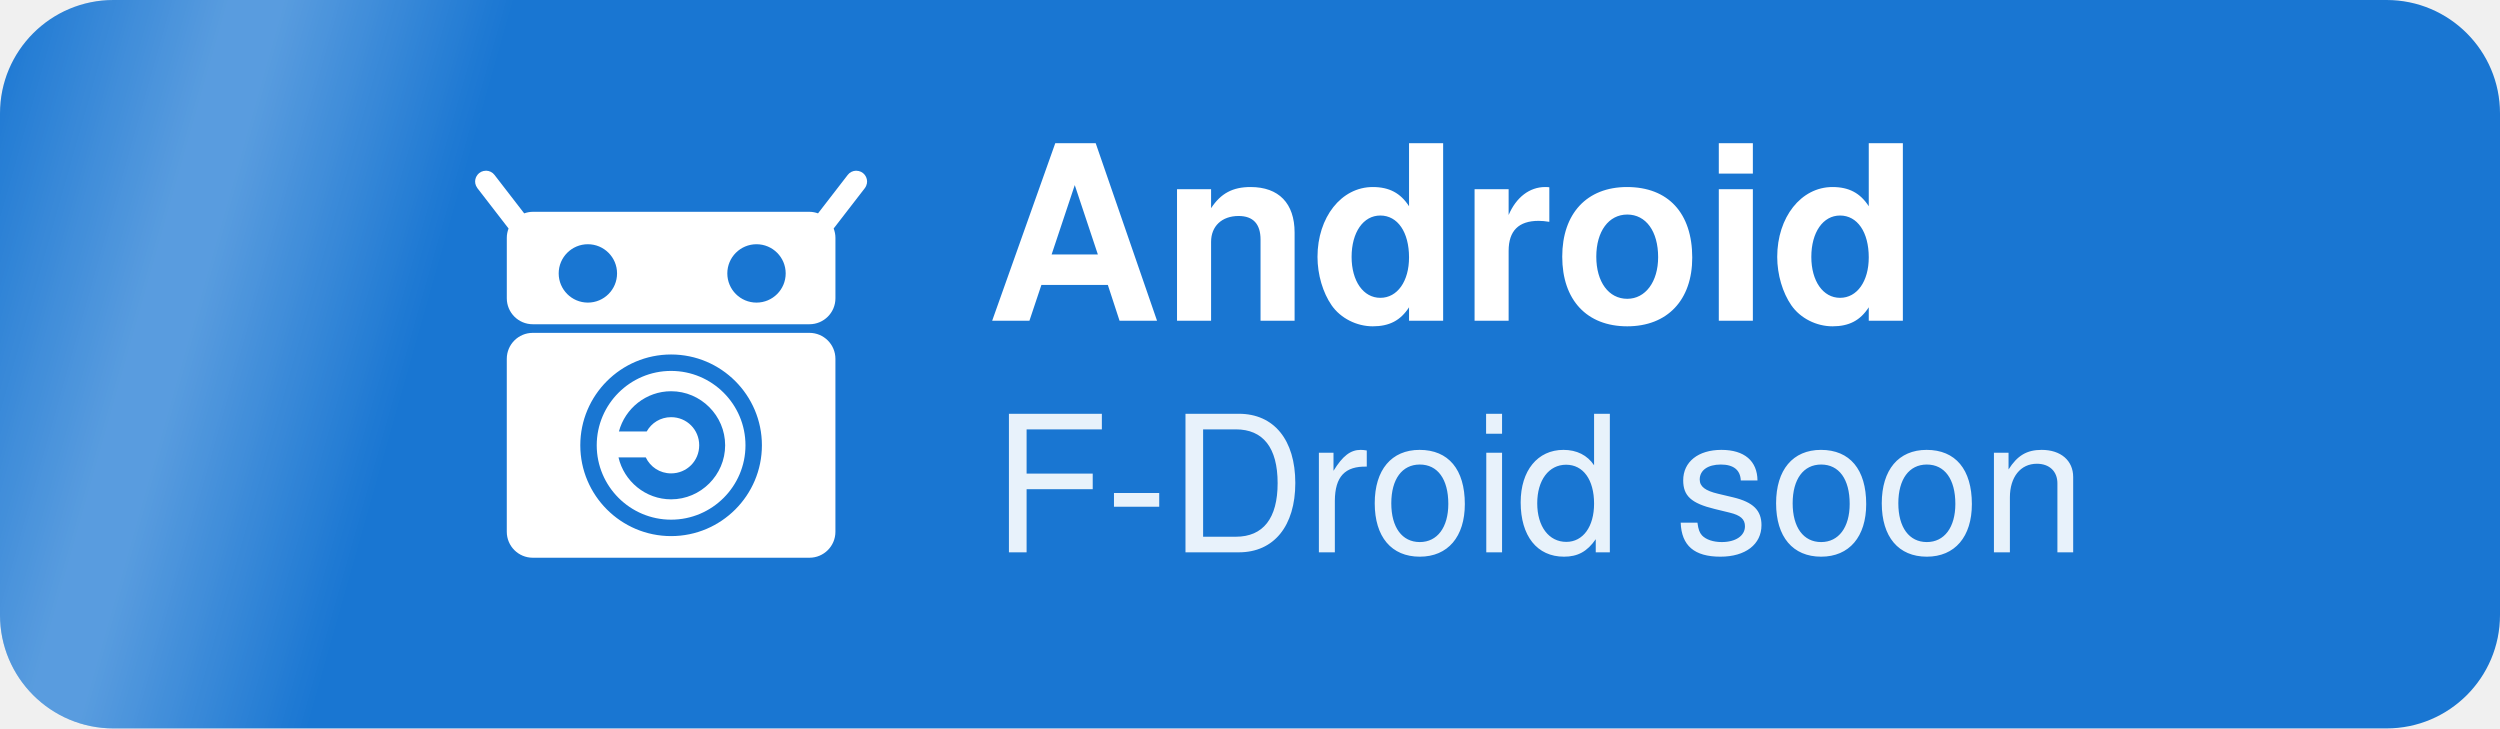
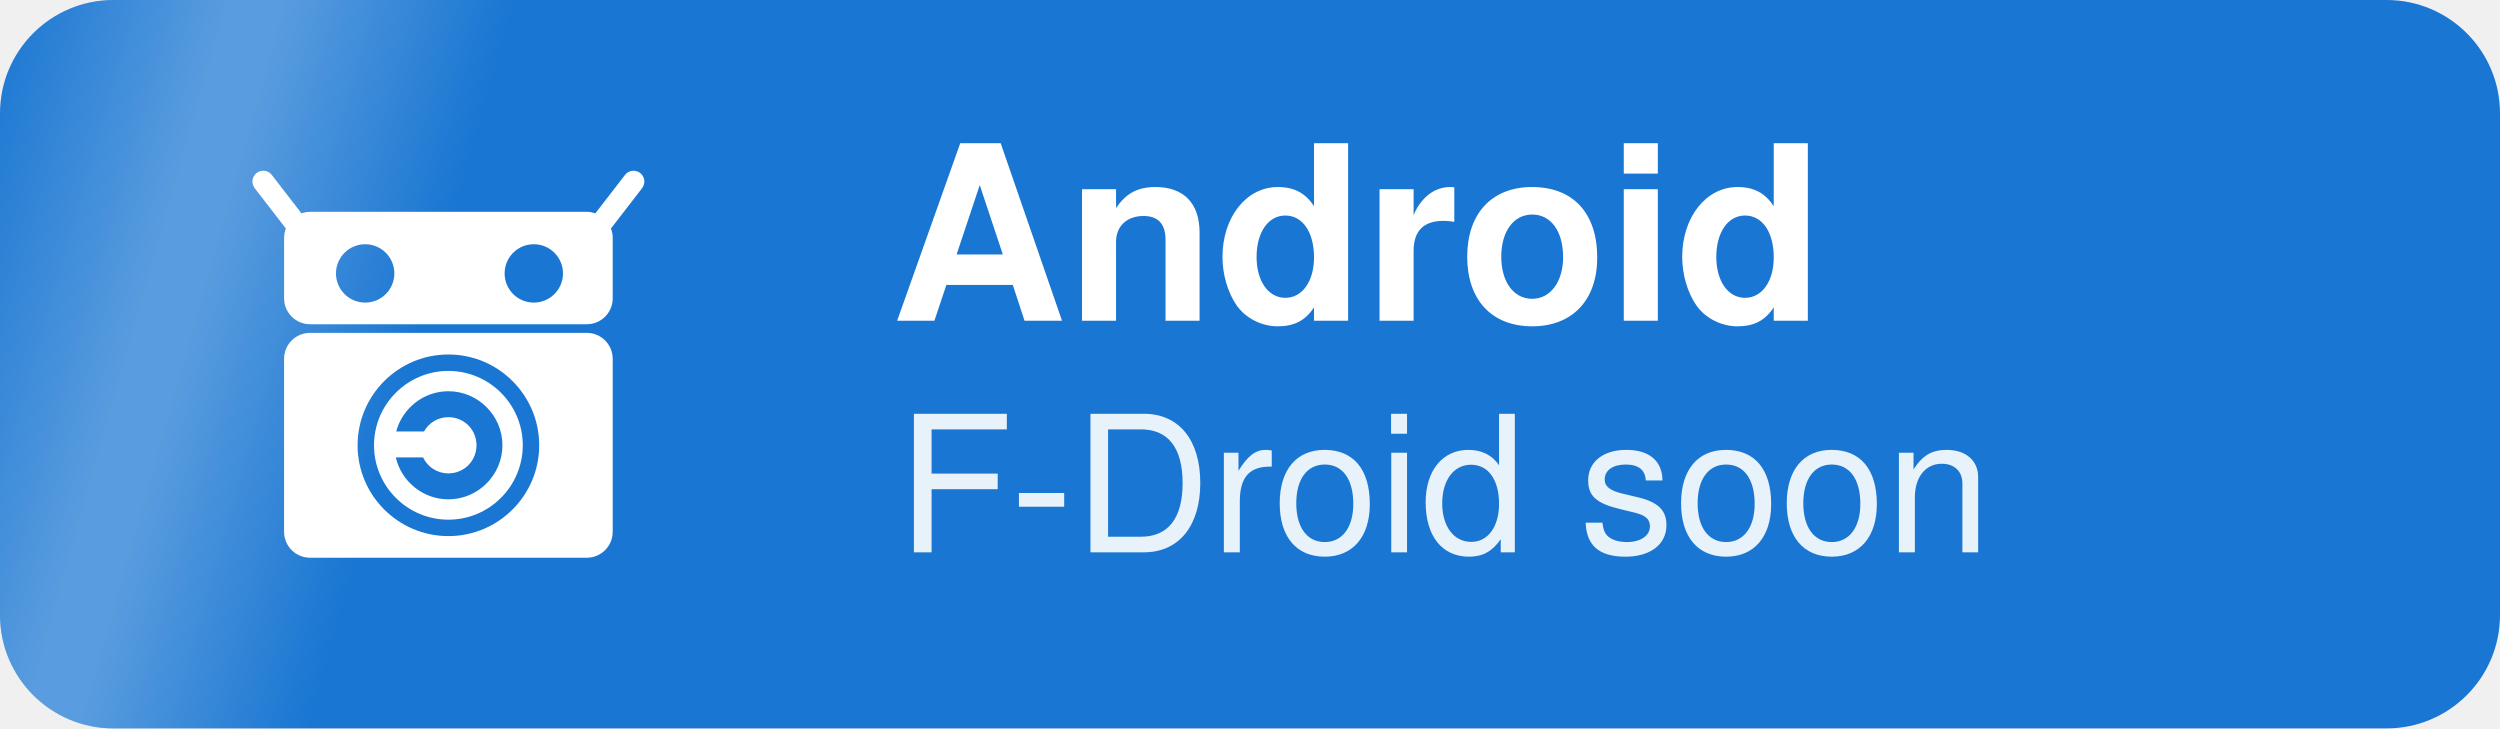
<svg xmlns="http://www.w3.org/2000/svg" viewBox="0 0 841.9 245.3" width="841.9" height="245.3" role="img" aria-label="On F-Droid soon">
  <defs>
    <clipPath id="edge">
      <path d="M38.2,0 H803.7 A38.2,38.2 0 0 1 841.9,38.2 V207.1 A38.2,38.2 0 0 1 803.7,245.3 H38.2 A38.2,38.2 0 0 1 0,207.1 V38.2 A38.2,38.2 0 0 1 38.2,0 Z" />
    </clipPath>
    <linearGradient id="sheen" x1="0" y1="0" x2="1" y2="0">
      <stop offset="0" stop-color="#fff" stop-opacity="0" />
      <stop offset="0.45" stop-color="#fff" stop-opacity="0.28" />
      <stop offset="0.55" stop-color="#fff" stop-opacity="0.28" />
      <stop offset="1" stop-color="#fff" stop-opacity="0" />
    </linearGradient>
  </defs>
  <style>
    @keyframes pass {
      0%       { transform: translateX(-278.4px); }
      12.16%   { transform: translateX(1120.3px); }
      100%     { transform: translateX(1120.3px); }
    }
    .band { animation: pass 8.741s linear 2.771s infinite backwards; }
    @media (prefers-reduced-motion: reduce) {
      .band { animation: none; opacity: 0; }
    }
  </style>
  <path d="M38.2,0 H803.7 A38.2,38.2 0 0 1 841.9,38.2 V207.1 A38.2,38.2 0 0 1 803.7,245.3 H38.2 A38.2,38.2 0 0 1 0,207.1 V38.2 A38.2,38.2 0 0 1 38.2,0 Z" fill="#1976d2" />
-   <g transform="translate(160.0 56.65) scale(5.5)" fill="#ffffff">
+   <g transform="translate(85.0 56.65) scale(5.5)" fill="#ffffff">
    <path d="M20.472,10.081H3.528c-0.877,0-1.589,0.711-1.589,1.589v10.59c0,0.877,0.711,1.589,1.589,1.589h16.944 c0.877,0,1.589-0.711,1.589-1.589V11.67C22.061,10.792,21.349,10.081,20.472,10.081z M12,22.525c-3.066,0-5.56-2.494-5.56-5.56 s2.494-5.56,5.56-5.56c3.066,0,5.56,2.494,5.56,5.56S15.066,22.525,12,22.525z M12,12.411c-2.511,0-4.554,2.043-4.554,4.554 S9.489,21.519,12,21.519s4.554-2.043,4.554-4.554S14.511,12.411,12,12.411z M12,20.274c-1.563,0-2.881-1.103-3.221-2.568h1.67 c0.275,0.581,0.859,0.979,1.551,0.979c0.96,0,1.721-0.761,1.721-1.721c0-0.96-0.761-1.721-1.721-1.721 c-0.649,0-1.2,0.352-1.493,0.874H8.805c0.378-1.412,1.669-2.462,3.195-2.462c1.818,0,3.309,1.491,3.309,3.309 C15.309,18.783,13.818,20.274,12,20.274z M23.849,0.396c-0.001,0.001-0.002,0.002-0.002,0.003 c-0.002-0.002-0.004-0.003-0.006-0.005c0.001-0.001,0.002-0.003,0.004-0.004c-0.116-0.137-0.279-0.231-0.519-0.238 c-0.202,0.005-0.391,0.097-0.512,0.259l-1.818,2.353c-0.164-0.058-0.339-0.095-0.523-0.095H3.528c-0.184,0-0.358,0.038-0.523,0.095 L1.187,0.41c-0.121-0.162-0.31-0.253-0.512-0.259c-0.24,0.006-0.403,0.1-0.519,0.238c0.001,0.001,0.002,0.003,0.004,0.004 C0.157,0.395,0.155,0.397,0.153,0.399C0.153,0.398,0.152,0.397,0.151,0.396C0.085,0.474-0.146,0.822,0.139,1.22l1.909,2.471 C1.981,3.867,1.94,4.057,1.94,4.257v3.707c0,0.877,0.711,1.589,1.589,1.589h16.944c0.877,0,1.589-0.711,1.589-1.589V4.257 c0-0.2-0.041-0.39-0.109-0.566l1.909-2.471C24.146,0.822,23.915,0.474,23.849,0.396z M6.904,8.228c-0.987,0-1.787-0.8-1.787-1.787 s0.8-1.787,1.787-1.787s1.787,0.8,1.787,1.787S7.891,8.228,6.904,8.228z M17.229,8.228c-0.987,0-1.787-0.8-1.787-1.787 s0.8-1.787,1.787-1.787c0.987,0,1.787,0.8,1.787,1.787S18.216,8.228,17.229,8.228z" />
  </g>
-   <text x="332" y="108" font-family="-apple-system, BlinkMacSystemFont, 'Segoe UI', Helvetica, Arial, sans-serif" font-size="82" font-weight="700" fill="#ffffff">Android</text>
-   <text x="334" y="186" font-family="-apple-system, BlinkMacSystemFont, 'Segoe UI', Helvetica, Arial, sans-serif" font-size="64" font-weight="400" fill="#ffffff" fill-opacity="0.9">F-Droid soon</text>
+   <text x="300" y="108" font-family="-apple-system, BlinkMacSystemFont, 'Segoe UI', Helvetica, Arial, sans-serif" font-size="82" font-weight="700" fill="#ffffff">Android</text>
+   <text x="302" y="186" font-family="-apple-system, BlinkMacSystemFont, 'Segoe UI', Helvetica, Arial, sans-serif" font-size="64" font-weight="400" fill="#ffffff" fill-opacity="0.9">F-Droid soon</text>
  <g clip-path="url(#edge)">
    <g class="band">
      <rect x="0" y="-60" width="173.6" height="365.3" fill="url(#sheen)" transform="skewX(-16)" />
    </g>
  </g>
</svg>
